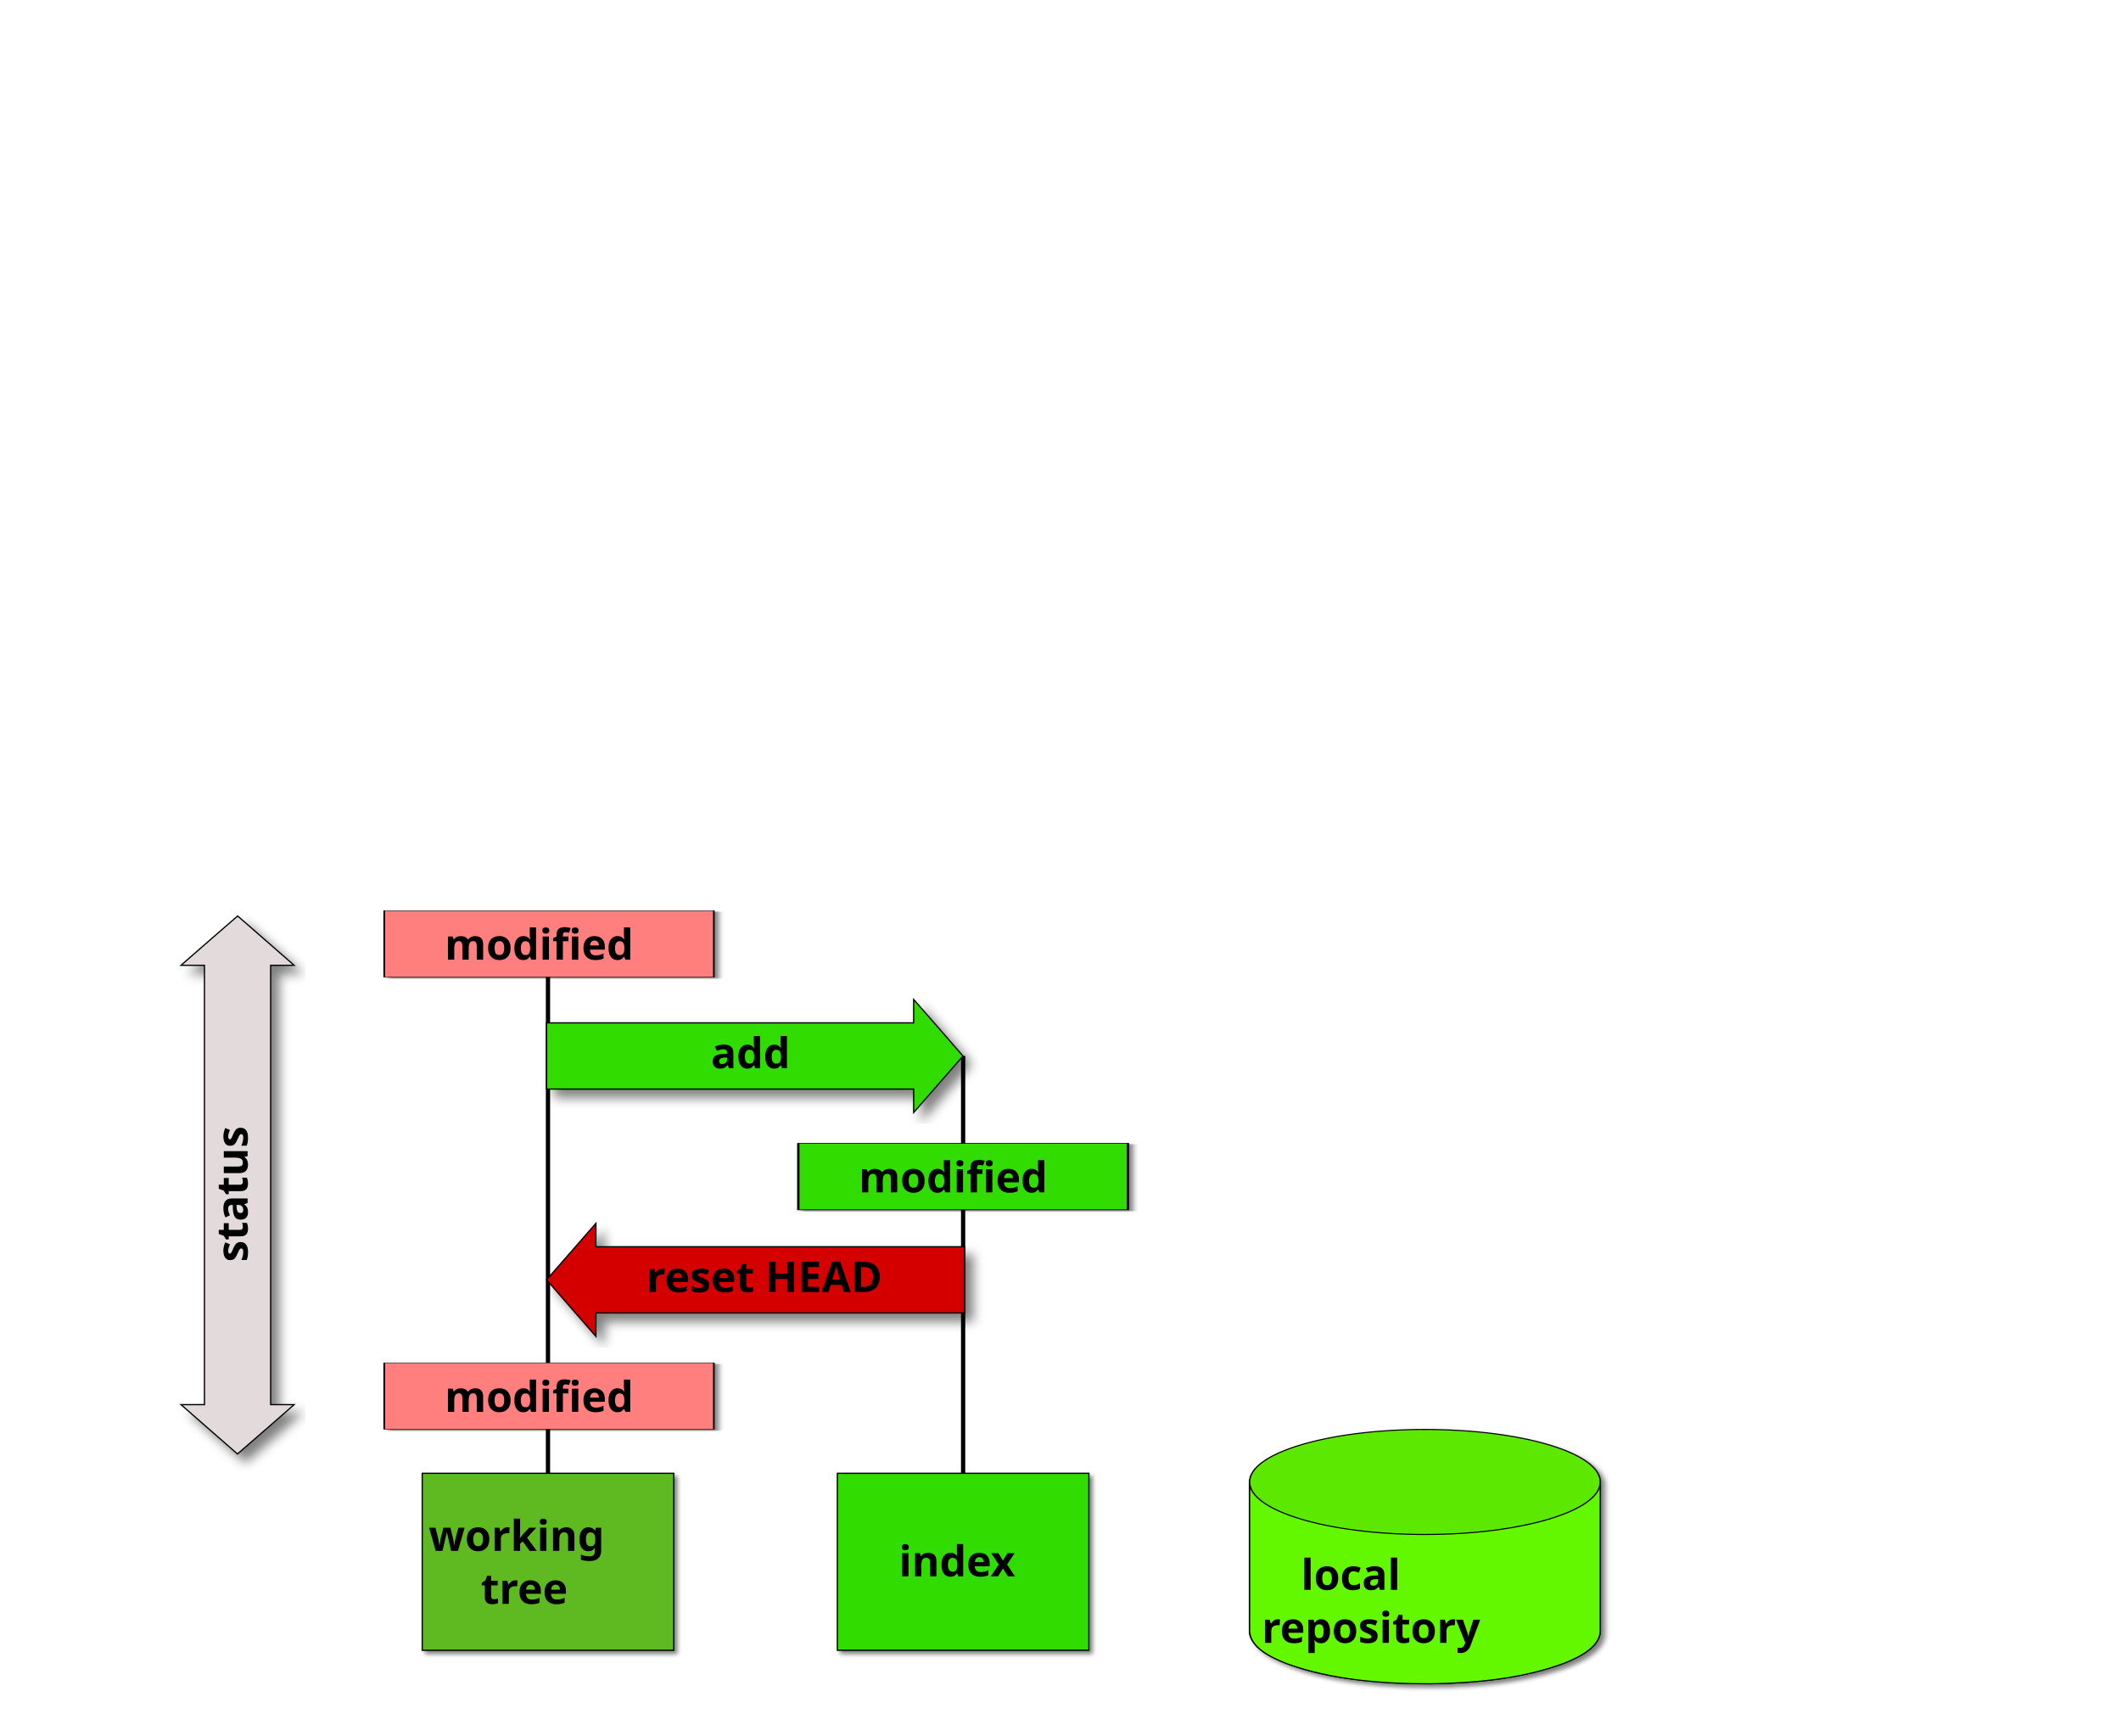
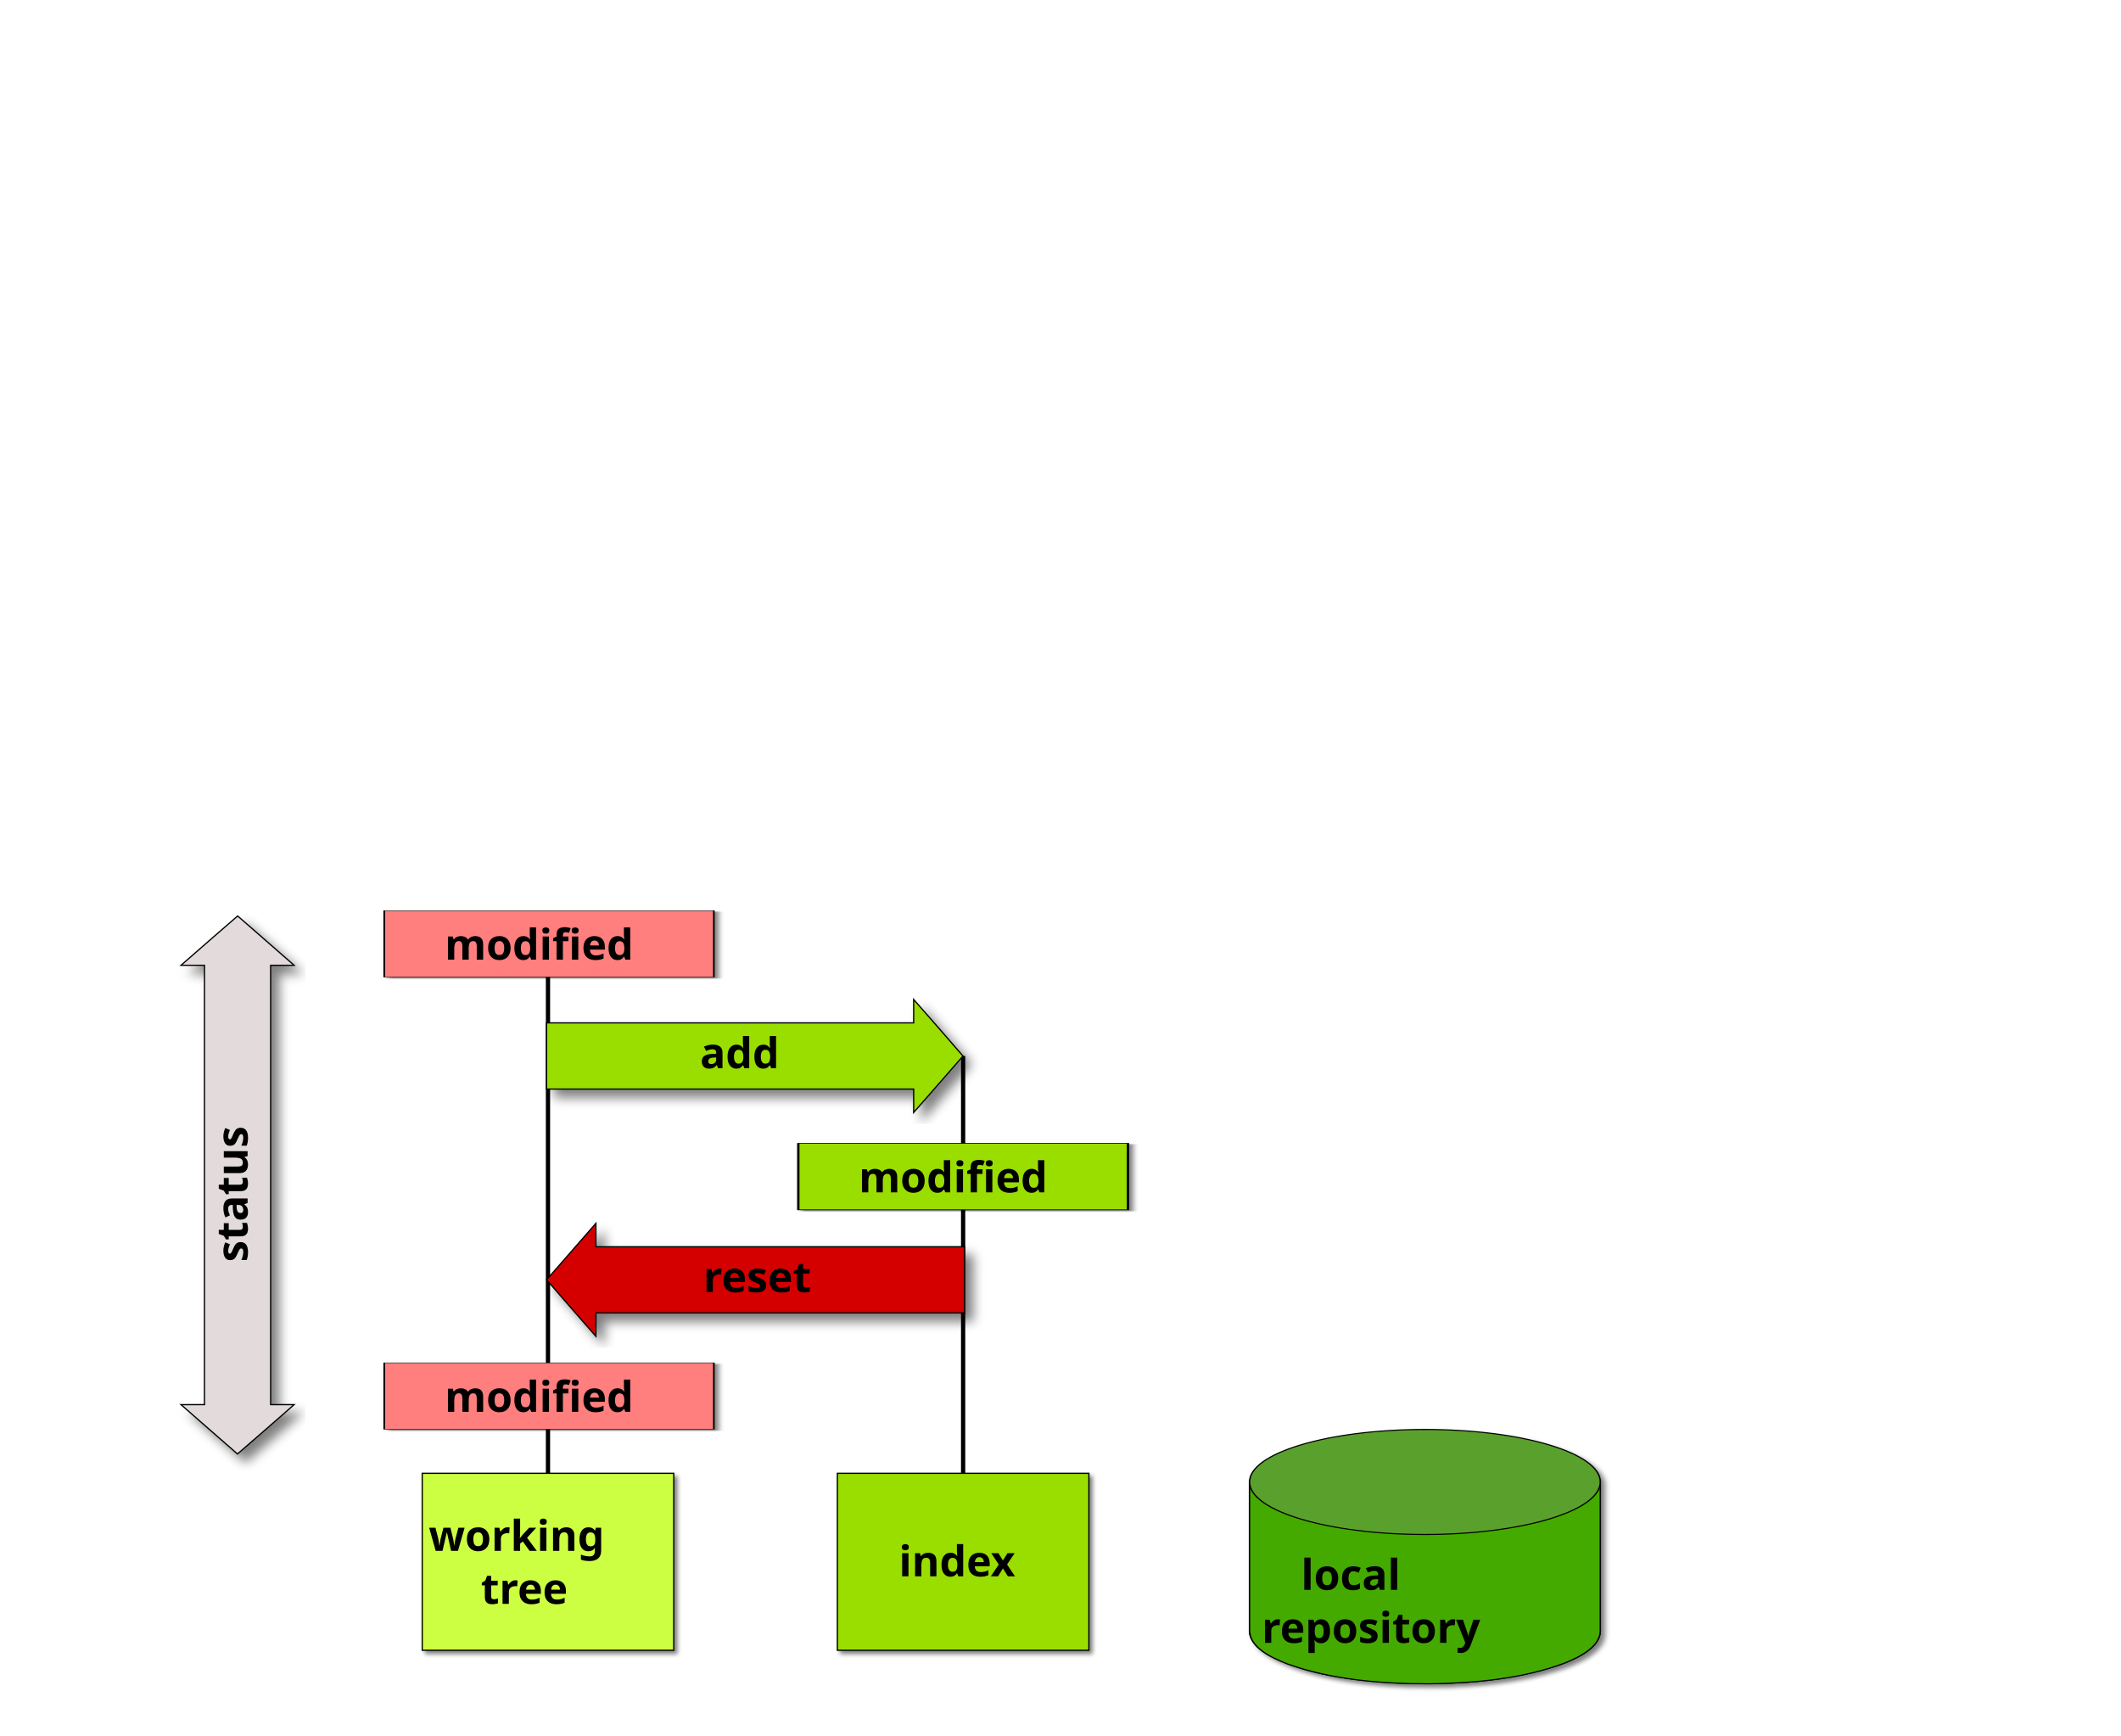
<svg xmlns="http://www.w3.org/2000/svg" xmlns:ns1="http://www.openswatchbook.org/uri/2009/osb" width="389.764" height="318.898" id="svg2" version="1.1">
  <defs id="defs4">
    <marker style="overflow:visible" id="TriangleOutS" refX="0" refY="0" orient="auto">
      <path transform="scale(0.2,0.2)" style="fill-rule:evenodd;stroke:#000000;stroke-width:1pt" d="m 5.77,0 -8.65,5 0,-10 8.65,5 z" id="path4184" />
    </marker>
    <marker style="overflow:visible" id="TriangleOutL" refX="0" refY="0" orient="auto">
      <path transform="scale(0.8,0.8)" style="fill-rule:evenodd;stroke:#000000;stroke-width:1pt" d="m 5.77,0 -8.65,5 0,-10 8.65,5 z" id="path4178" />
    </marker>
    <marker style="overflow:visible" id="Arrow1Mend" refX="0" refY="0" orient="auto">
      <path transform="matrix(-0.4,0,0,-0.4,-4,0)" style="fill-rule:evenodd;stroke:#000000;stroke-width:1pt" d="M 0,0 5,-5 -12.5,0 5,5 0,0 z" id="path4045" />
    </marker>
    <marker style="overflow:visible" id="Arrow1Lend" refX="0" refY="0" orient="auto">
      <path transform="matrix(-0.8,0,0,-0.8,-10,0)" style="fill-rule:evenodd;stroke:#000000;stroke-width:1pt" d="M 0,0 5,-5 -12.5,0 5,5 0,0 z" id="path4039" />
    </marker>
    <marker style="overflow:visible" id="Arrow1Lstart" refX="0" refY="0" orient="auto">
      <path transform="matrix(0.8,0,0,0.8,10,0)" style="fill-rule:evenodd;stroke:#000000;stroke-width:1pt" d="M 0,0 5,-5 -12.5,0 5,5 0,0 z" id="path4036" />
    </marker>
    <linearGradient ns1:paint="solid" id="linearGradient4513">
      <stop id="stop4515" offset="0" style="stop-color:#000000;stop-opacity:1;" />
    </linearGradient>
    <marker style="overflow:visible" id="Arrow2Lend" refX="0" refY="0" orient="auto">
      <path transform="matrix(-1.1,0,0,-1.1,-1.1,0)" d="M 8.719,4.034 -2.207,0.016 8.719,-4.002 c -1.745,2.372 -1.735,5.617 -6e-7,8.035 z" style="fill-rule:evenodd;stroke-width:0.625;stroke-linejoin:round" id="path4057" />
    </marker>
    <marker style="overflow:visible" id="Arrow2Lend-7" refX="0" refY="0" orient="auto">
      <path transform="matrix(-1.1,0,0,-1.1,-1.1,0)" d="M 8.719,4.034 -2.207,0.016 8.719,-4.002 c -1.745,2.372 -1.735,5.617 -6e-7,8.035 z" style="fill-rule:evenodd;stroke-width:0.625;stroke-linejoin:round" id="path4057-6" />
    </marker>
    <marker style="overflow:visible" id="TriangleOutS9" refX="0" refY="0" orient="auto">
      <path transform="scale(0.2,0.2)" style="fill:#deaa87;fill-rule:evenodd;stroke:#deaa87;stroke-width:1pt" d="m 5.77,0 -8.65,5 0,-10 8.65,5 z" id="path6605" />
    </marker>
    <filter color-interpolation-filters="sRGB" id="filter5995-5">
      <feFlood flood-opacity="0.5" flood-color="rgb(0,0,0)" result="flood" id="feFlood5997-8" />
      <feComposite in="flood" in2="SourceGraphic" operator="in" result="composite1" id="feComposite5999-9" />
      <feGaussianBlur stdDeviation="1" result="blur" id="feGaussianBlur6001-2" />
      <feOffset dx="1.5" dy="1.5" result="offset" id="feOffset6003-8" />
      <feComposite in="SourceGraphic" in2="offset" operator="over" result="composite2" id="feComposite6005-6" />
    </filter>
    <filter color-interpolation-filters="sRGB" id="filter5995-1">
      <feFlood flood-opacity="0.5" flood-color="rgb(0,0,0)" result="flood" id="feFlood5997-1" />
      <feComposite in="flood" in2="SourceGraphic" operator="in" result="composite1" id="feComposite5999-8" />
      <feGaussianBlur stdDeviation="1" result="blur" id="feGaussianBlur6001-6" />
      <feOffset dx="1.5" dy="1.5" result="offset" id="feOffset6003-1" />
      <feComposite in="SourceGraphic" in2="offset" operator="over" result="composite2" id="feComposite6005-3" />
    </filter>
    <filter color-interpolation-filters="sRGB" id="filter5995-5-9">
      <feFlood flood-opacity="0.5" flood-color="rgb(0,0,0)" result="flood" id="feFlood5997-8-3" />
      <feComposite in="flood" in2="SourceGraphic" operator="in" result="composite1" id="feComposite5999-9-9" />
      <feGaussianBlur stdDeviation="1" result="blur" id="feGaussianBlur6001-2-7" />
      <feOffset dx="1.5" dy="1.5" result="offset" id="feOffset6003-8-2" />
      <feComposite in="SourceGraphic" in2="offset" operator="over" result="composite2" id="feComposite6005-6-7" />
    </filter>
  </defs>
  <g transform="translate(0,-733.4651)" id="layer1">
    <path id="path4128" d="m 100.7,906.782 0,106.942" style="fill:none;stroke:#000000;stroke-width:0.78;stroke-linecap:butt;stroke-linejoin:miter;stroke-miterlimit:4;stroke-opacity:1;stroke-dasharray:none" />
    <path style="fill:none;stroke:#000000;stroke-width:0.779;stroke-linecap:butt;stroke-linejoin:miter;stroke-miterlimit:4;stroke-opacity:1;stroke-dasharray:none" d="m 176.989,927.488 0,91.186" id="path4118" />
-     <g transform="matrix(0.5191779,0,0,0.4059778,-32.79595,757.864)" id="g5532" style="fill:#64f800;fill-opacity:1;filter:url(#filter5995-5)">
-       <g id="g3293" transform="matrix(0.4966146,0,0,0.4966146,279.8466,555.4813)" style="fill:#64f800;fill-opacity:1;stroke:#000000;stroke-width:1;stroke-miterlimit:4;stroke-opacity:1;stroke-dasharray:none">
-         <path style="color:#000000;fill:#64f800;fill-opacity:1;fill-rule:nonzero;stroke:#000000;stroke-width:1;stroke-miterlimit:4;stroke-opacity:1;stroke-dasharray:none;marker:none;visibility:visible;display:inline;overflow:visible;enable-background:accumulate" d="m 695.969,87.406 0,136.375 c -0.219,9.524 7.216,18.513 15.125,23.562 25.962,16.82 57.495,21.775 87.781,24.281 39.978,2.256 81.456,-0.584 118.594,-16.656 12.444,-6.019 27.748,-14.959 28.531,-30.438 0.002,-0.248 -0.022,-0.504 -0.031,-0.75 l 0.031,0 0,-136.375 -250.031,0 z" transform="translate(-241.7143,22.55341)" id="path3289" />
-         <path d="m 704.286,111.076 c 0,26.431 -55.964,47.857 -125,47.857 -69.036,0 -125,-21.426 -125,-47.857 0,-26.431 55.964,-47.857 125,-47.857 69.036,0 125,21.426 125,47.857 z" style="color:#000000;fill:#5de800;fill-opacity:1;fill-rule:nonzero;stroke:#000000;stroke-width:1;stroke-miterlimit:4;stroke-opacity:1;stroke-dasharray:none;marker:none;visibility:visible;display:inline;overflow:visible;enable-background:accumulate" id="path3075" />
+     <g transform="matrix(0.5191779,0,0,0.4059778,-32.79595,757.864)" id="g5532" style="fill:#44aa00;fill-opacity:1;filter:url(#filter5995-5)">
+       <g id="g3293" transform="matrix(0.4966146,0,0,0.4966146,279.8466,555.4813)" style="fill:#44aa00;fill-opacity:1;stroke:#000000;stroke-width:1;stroke-miterlimit:4;stroke-opacity:1;stroke-dasharray:none">
+         <path style="color:#000000;fill:#44aa00;fill-opacity:1;fill-rule:nonzero;stroke:#000000;stroke-width:1;stroke-miterlimit:4;stroke-opacity:1;stroke-dasharray:none;marker:none;visibility:visible;display:inline;overflow:visible;enable-background:accumulate" d="m 695.969,87.406 0,136.375 c -0.219,9.524 7.216,18.513 15.125,23.562 25.962,16.82 57.495,21.775 87.781,24.281 39.978,2.256 81.456,-0.584 118.594,-16.656 12.444,-6.019 27.748,-14.959 28.531,-30.438 0.002,-0.248 -0.022,-0.504 -0.031,-0.75 l 0.031,0 0,-136.375 -250.031,0 z" transform="translate(-241.7143,22.55341)" id="path3289" />
+         <path d="m 704.286,111.076 c 0,26.431 -55.964,47.857 -125,47.857 -69.036,0 -125,-21.426 -125,-47.857 0,-26.431 55.964,-47.857 125,-47.857 69.036,0 125,21.426 125,47.857 z" style="color:#000000;fill:#5aa02c;fill-opacity:1;fill-rule:nonzero;stroke:#000000;stroke-width:1;stroke-miterlimit:4;stroke-opacity:1;stroke-dasharray:none;marker:none;visibility:visible;display:inline;overflow:visible;enable-background:accumulate" id="path3075" />
      </g>
-       <path id="path4537" d="m 505.447,678.241 c 0.308,7.298 7.387,11.728 13.24,14.673 15.7,7.249 33.325,9.075 50.439,9.086 16.381,-0.332 33.239,-2.309 48.142,-9.539 5.538,-2.907 12.086,-7.293 12.332,-14.22" style="color:#000000;fill:#64f800;fill-opacity:1;stroke:#000000;stroke-width:0.497;stroke-miterlimit:4;stroke-opacity:1;stroke-dasharray:none;marker:none;visibility:visible;display:inline;overflow:visible;enable-background:accumulate" />
+       <path id="path4537" d="m 505.447,678.241 c 0.308,7.298 7.387,11.728 13.24,14.673 15.7,7.249 33.325,9.075 50.439,9.086 16.381,-0.332 33.239,-2.309 48.142,-9.539 5.538,-2.907 12.086,-7.293 12.332,-14.22" style="color:#000000;fill:#44aa00;fill-opacity:1;stroke:#000000;stroke-width:0.497;stroke-miterlimit:4;stroke-opacity:1;stroke-dasharray:none;marker:none;visibility:visible;display:inline;overflow:visible;enable-background:accumulate" />
    </g>
-     <g id="g7076" transform="matrix(0.3895608,0,0,0.3895608,-5.508709,651.9395)" style="filter:url(#filter5995-5)">
-       <rect style="color:#000000;fill:#31dc00;fill-opacity:1;stroke:#000000;stroke-width:0.594;stroke-miterlimit:4;stroke-opacity:1;stroke-dasharray:none;marker:none;visibility:visible;display:inline;overflow:visible;enable-background:accumulate" id="rect2985" width="118.646" height="83.475" x="409.147" y="904.192" />
-     </g>
+     <rect y="904.192" x="409.147" height="83.475" width="118.646" id="rect2985" style="color:#000000;fill:#9ade00;fill-opacity:1;stroke:#000000;stroke-width:0.594;stroke-miterlimit:4;stroke-opacity:1;stroke-dasharray:none;marker:none;visibility:visible;display:inline;overflow:visible;filter:url(#filter5995-5);enable-background:accumulate" transform="matrix(0.3895608,0,0,0.3895608,-5.508709,651.9395)" />
    <text id="text3014-8-9" y="1023.104" x="165.175" style="font-size:6.795px;font-style:normal;font-variant:normal;font-weight:normal;font-stretch:normal;line-height:125%;letter-spacing:0px;word-spacing:0px;fill:#000000;fill-opacity:1;stroke:none;font-family:STIX;-inkscape-font-specification:STIX" xml:space="preserve">
      <tspan style="font-size:7.791px;font-style:normal;font-variant:normal;font-weight:bold;font-stretch:normal;fill:#000000;font-family:Sans;-inkscape-font-specification:Sans Bold" y="1023.104" x="165.175" id="tspan3016-1-7">index</tspan>
    </text>
    <g id="g7072" transform="matrix(0.3895608,0,0,0.3895608,-5.508709,651.9395)" style="filter:url(#filter5995-5)">
-       <rect style="color:#000000;fill:#5fba22;fill-opacity:1;stroke:#000000;stroke-width:0.594;stroke-miterlimit:4;stroke-opacity:1;stroke-dasharray:none;marker:none;visibility:visible;display:inline;overflow:visible;enable-background:accumulate" id="rect2985-3" width="118.646" height="83.475" x="213.315" y="904.192" />
+       <rect style="color:#000000;fill:#ccff42;fill-opacity:1;stroke:#000000;stroke-width:0.594;stroke-miterlimit:4;stroke-opacity:1;stroke-dasharray:none;marker:none;visibility:visible;display:inline;overflow:visible;enable-background:accumulate" id="rect2985-3" width="118.646" height="83.475" x="213.315" y="904.192" />
    </g>
    <text id="text3014-8" y="1018.426" x="100.767" style="font-size:6.795px;font-style:normal;font-variant:normal;font-weight:normal;font-stretch:normal;text-align:center;line-height:125%;letter-spacing:0px;word-spacing:0px;text-anchor:middle;fill:#000000;fill-opacity:1;stroke:none;font-family:STIX;-inkscape-font-specification:STIX" xml:space="preserve">
      <tspan style="font-size:7.791px;font-style:normal;font-variant:normal;font-weight:bold;font-stretch:normal;text-align:center;text-anchor:middle;fill:#000000;font-family:Sans;-inkscape-font-specification:Sans Bold" y="1018.426" x="102.122" id="tspan3016-1">working </tspan>
      <tspan style="font-size:7.791px;font-style:normal;font-variant:normal;font-weight:bold;font-stretch:normal;text-align:center;text-anchor:middle;fill:#000000;font-family:Sans;-inkscape-font-specification:Sans Bold" y="1028.165" x="100.767" id="tspan3279">tree</tspan>
    </text>
    <g transform="translate(19.50745,37.47321)" id="text4539" style="font-size:40px;font-style:normal;font-weight:normal;line-height:125%;letter-spacing:0px;word-spacing:0px;fill:#000000;fill-opacity:1;stroke:none;font-family:Sans" />
    <text id="text5934" y="1025.589" x="262.057" style="font-size:15.582px;font-style:normal;font-weight:normal;text-align:center;line-height:125%;letter-spacing:0px;word-spacing:0px;text-anchor:middle;fill:#000000;fill-opacity:1;stroke:none;font-family:Sans" xml:space="preserve">
      <tspan style="font-size:7.791px;font-weight:bold;text-align:center;text-anchor:middle" y="1025.589" x="263.411" id="tspan5936">local </tspan>
      <tspan id="tspan5938" style="font-size:7.791px;font-weight:bold;text-align:center;text-anchor:middle" y="1035.328" x="262.057">repository</tspan>
    </text>
    <flowRoot xml:space="preserve" id="flowRoot4099" style="fill:black;stroke:none;stroke-opacity:1;stroke-width:1px;stroke-linejoin:miter;stroke-linecap:butt;fill-opacity:1;font-family:Sans;font-style:normal;font-weight:normal;font-size:40px;line-height:125%;letter-spacing:0px;word-spacing:0px">
      <flowRegion id="flowRegion4101">
        <rect id="rect4103" width="1182.668" height="487.172" x="-115.105" y="-166.653" />
      </flowRegion>
      <flowPara id="flowPara4105" />
    </flowRoot>
    <text xml:space="preserve" style="font-size:15.582px;font-style:normal;font-weight:normal;line-height:125%;letter-spacing:0px;word-spacing:0px;fill:#000000;fill-opacity:1;stroke:none;font-family:Sans" x="131.299" y="929.748" id="text4166">
      <tspan style="font-size:7.791px;font-weight:bold" id="tspan4168" x="131.299" y="929.748">diff</tspan>
    </text>
    <g style="fill:#ff2a2a;filter:url(#filter5995-5)" id="g4176" transform="matrix(0.5105564,0,0,0.1461627,-38.30228,768.6316)">
      <rect style="color:#000000;fill:#ff7e7e;fill-opacity:1;stroke:#000000;stroke-width:0.594;stroke-miterlimit:4;stroke-opacity:1;stroke-dasharray:none;marker:none;visibility:visible;display:inline;overflow:visible;filter:url(#filter5995);enable-background:accumulate" id="rect4178" width="118.646" height="83.475" x="213.315" y="904.192" />
    </g>
    <text id="text4180" y="909.796" x="81.706" style="font-size:40px;font-style:normal;font-weight:normal;line-height:125%;letter-spacing:0px;word-spacing:0px;fill:#000000;fill-opacity:1;stroke:none;font-family:Sans" xml:space="preserve">
      <tspan id="tspan4182" style="font-size:7.791px;font-weight:bold" y="909.796" x="81.706">modified</tspan>
    </text>
-     <path style="color:#000000;fill:#31dc00;fill-opacity:1;fill-rule:nonzero;stroke:#000000;stroke-width:0.23;stroke-linecap:butt;stroke-linejoin:miter;stroke-miterlimit:4;stroke-opacity:1;stroke-dasharray:none;stroke-dashoffset:0;marker:none;visibility:visible;display:inline;overflow:visible;filter:url(#filter5995-5);enable-background:accumulate" d="m 167.9,917.106 0,4.312 -67.463,0 0,12.156 67.463,0 0,4.312 4.531,-5.188 4.531,-5.188 -4.531,-5.219 z" id="rect6830" />
-     <text xml:space="preserve" style="font-size:15.582px;font-style:normal;font-weight:normal;line-height:125%;letter-spacing:0px;word-spacing:0px;fill:#000000;fill-opacity:1;stroke:none;font-family:Sans" x="130.646" y="929.748" id="text4172">
-       <tspan style="font-size:7.791px;font-weight:bold" id="tspan4174" x="130.646" y="929.748">add</tspan>
+     <path style="color:#000000;fill:#9ade00;fill-opacity:1;fill-rule:nonzero;stroke:#000000;stroke-width:0.23;stroke-linecap:butt;stroke-linejoin:miter;stroke-miterlimit:4;stroke-opacity:1;stroke-dasharray:none;stroke-dashoffset:0;marker:none;visibility:visible;display:inline;overflow:visible;filter:url(#filter5995-5);enable-background:accumulate" d="m 167.9,917.106 0,4.312 -67.463,0 0,12.156 67.463,0 0,4.312 4.531,-5.188 4.531,-5.188 -4.531,-5.219 z" id="rect6830" />
+     <text xml:space="preserve" style="font-size:15.582px;font-style:normal;font-weight:normal;line-height:125%;letter-spacing:0px;word-spacing:0px;fill:#000000;fill-opacity:1;stroke:none;font-family:Sans" x="128.646" y="929.748" id="text4172">
+       <tspan style="font-size:7.791px;font-weight:bold" id="tspan4174" x="128.646" y="929.748">add</tspan>
    </text>
-     <g transform="matrix(0.5105564,0,0,0.1461627,37.79166,811.3946)" id="g3145" style="color:#000000;fill:#31dc00;fill-opacity:1;fill-rule:nonzero;stroke:#000000;stroke-width:0.847;stroke-linecap:butt;stroke-linejoin:miter;stroke-miterlimit:4;stroke-opacity:1;stroke-dasharray:none;stroke-dashoffset:0;marker:none;visibility:visible;display:inline;overflow:visible;filter:url(#filter5995-5);enable-background:accumulate">
-       <rect y="904.192" x="213.315" height="83.475" width="118.646" id="rect3147" style="color:#000000;fill:#31dc00;fill-opacity:1;fill-rule:nonzero;stroke:#000000;stroke-width:0.847;stroke-linecap:butt;stroke-linejoin:miter;stroke-miterlimit:4;stroke-opacity:1;stroke-dasharray:none;stroke-dashoffset:0;marker:none;visibility:visible;display:inline;overflow:visible;filter:url(#filter5995-4);enable-background:accumulate" />
+     <g transform="matrix(0.5105564,0,0,0.1461627,37.79166,811.3946)" id="g3145" style="color:#000000;fill:#9ade00;fill-opacity:1;fill-rule:nonzero;stroke:#000000;stroke-width:0.847;stroke-linecap:butt;stroke-linejoin:miter;stroke-miterlimit:4;stroke-opacity:1;stroke-dasharray:none;stroke-dashoffset:0;marker:none;visibility:visible;display:inline;overflow:visible;filter:url(#filter5995-5);enable-background:accumulate">
+       <rect y="904.192" x="213.315" height="83.475" width="118.646" id="rect3147" style="color:#000000;fill:#9ade00;fill-opacity:1;fill-rule:nonzero;stroke:#000000;stroke-width:0.847;stroke-linecap:butt;stroke-linejoin:miter;stroke-miterlimit:4;stroke-opacity:1;stroke-dasharray:none;stroke-dashoffset:0;marker:none;visibility:visible;display:inline;overflow:visible;filter:url(#filter5995-4);enable-background:accumulate" />
    </g>
    <text xml:space="preserve" style="font-size:40px;font-style:normal;font-weight:normal;line-height:125%;letter-spacing:0px;word-spacing:0px;fill:#000000;fill-opacity:1;stroke:none;font-family:Sans" x="157.8" y="952.559" id="text3149">
      <tspan x="157.8" y="952.559" style="font-size:7.791px;font-weight:bold" id="tspan3151">modified</tspan>
    </text>
    <path style="color:#000000;fill:#e3dbdb;fill-opacity:1;fill-rule:nonzero;stroke:#000000;stroke-width:0.23;stroke-linecap:butt;stroke-linejoin:miter;stroke-miterlimit:4;stroke-opacity:1;stroke-dasharray:none;stroke-dashoffset:0;marker:none;visibility:visible;display:inline;overflow:visible;filter:url(#filter5995-5);enable-background:accumulate" d="m 54.047,910.834 -5.188,-4.531 -5.188,-4.531 -5.219,4.531 -5.188,4.531 4.312,0 0,2.938 0,74.853 0,2.938 -4.312,0 5.188,4.531 5.188,4.531 5.219,-4.531 5.188,-4.531 -4.312,0 0,-2.938 0,-74.853 0,-2.938 z" id="path4580" />
    <text xml:space="preserve" style="font-size:40px;font-style:normal;font-weight:normal;line-height:125%;letter-spacing:0px;word-spacing:0px;fill:#000000;fill-opacity:1;stroke:none;font-family:Sans" x="-965.362" y="45.502" id="text4585" transform="matrix(0,-1,1,0,0,0)">
      <tspan id="tspan4587" x="-965.362" y="45.502" style="font-size:8px;font-weight:bold">status</tspan>
    </text>
    <path style="color:#000000;fill:#d40000;fill-opacity:1;fill-rule:nonzero;stroke:#000000;stroke-width:0.23;stroke-linecap:butt;stroke-linejoin:miter;stroke-miterlimit:4;stroke-opacity:1;stroke-dasharray:none;stroke-dashoffset:0;marker:none;visibility:visible;display:inline;overflow:visible;filter:url(#filter5995-5-9);enable-background:accumulate" d="m 109.51,979.021 0,-4.312 67.75,0 0,-12.156 -67.75,0 0,-4.312 -4.531,5.188 -4.531,5.188 4.531,5.219 z" id="rect6830-6" />
-     <text xml:space="preserve" style="font-size:15.582px;font-style:normal;font-weight:normal;line-height:125%;letter-spacing:0px;word-spacing:0px;fill:#000000;fill-opacity:1;stroke:none;font-family:Sans" x="118.783" y="970.882" id="text4172-8">
-       <tspan style="font-size:7.791px;font-weight:bold" id="tspan4174-1" x="118.783" y="970.882">reset HEAD</tspan>
+     <text xml:space="preserve" style="font-size:15.582px;font-style:normal;font-weight:normal;line-height:125%;letter-spacing:0px;word-spacing:0px;fill:#000000;fill-opacity:1;stroke:none;font-family:Sans" x="129.228" y="970.882" id="text4172-8">
+       <tspan style="font-size:7.791px;font-weight:bold" id="tspan4174-1" x="129.228" y="970.882">reset</tspan>
    </text>
    <g transform="matrix(0.5105564,0,0,0.1461627,-38.30228,851.7167)" id="g4249" style="fill:#ff2a2a;filter:url(#filter5995-5)">
      <rect y="904.192" x="213.315" height="83.475" width="118.646" id="rect4251" style="color:#000000;fill:#ff7e7e;fill-opacity:1;stroke:#000000;stroke-width:0.594;stroke-miterlimit:4;stroke-opacity:1;stroke-dasharray:none;marker:none;visibility:visible;display:inline;overflow:visible;filter:url(#filter5995);enable-background:accumulate" />
    </g>
    <text xml:space="preserve" style="font-size:40px;font-style:normal;font-weight:normal;line-height:125%;letter-spacing:0px;word-spacing:0px;fill:#000000;fill-opacity:1;stroke:none;font-family:Sans" x="81.706" y="992.881" id="text4253">
      <tspan x="81.706" y="992.881" style="font-size:7.791px;font-weight:bold" id="tspan4255">modified</tspan>
    </text>
  </g>
</svg>
